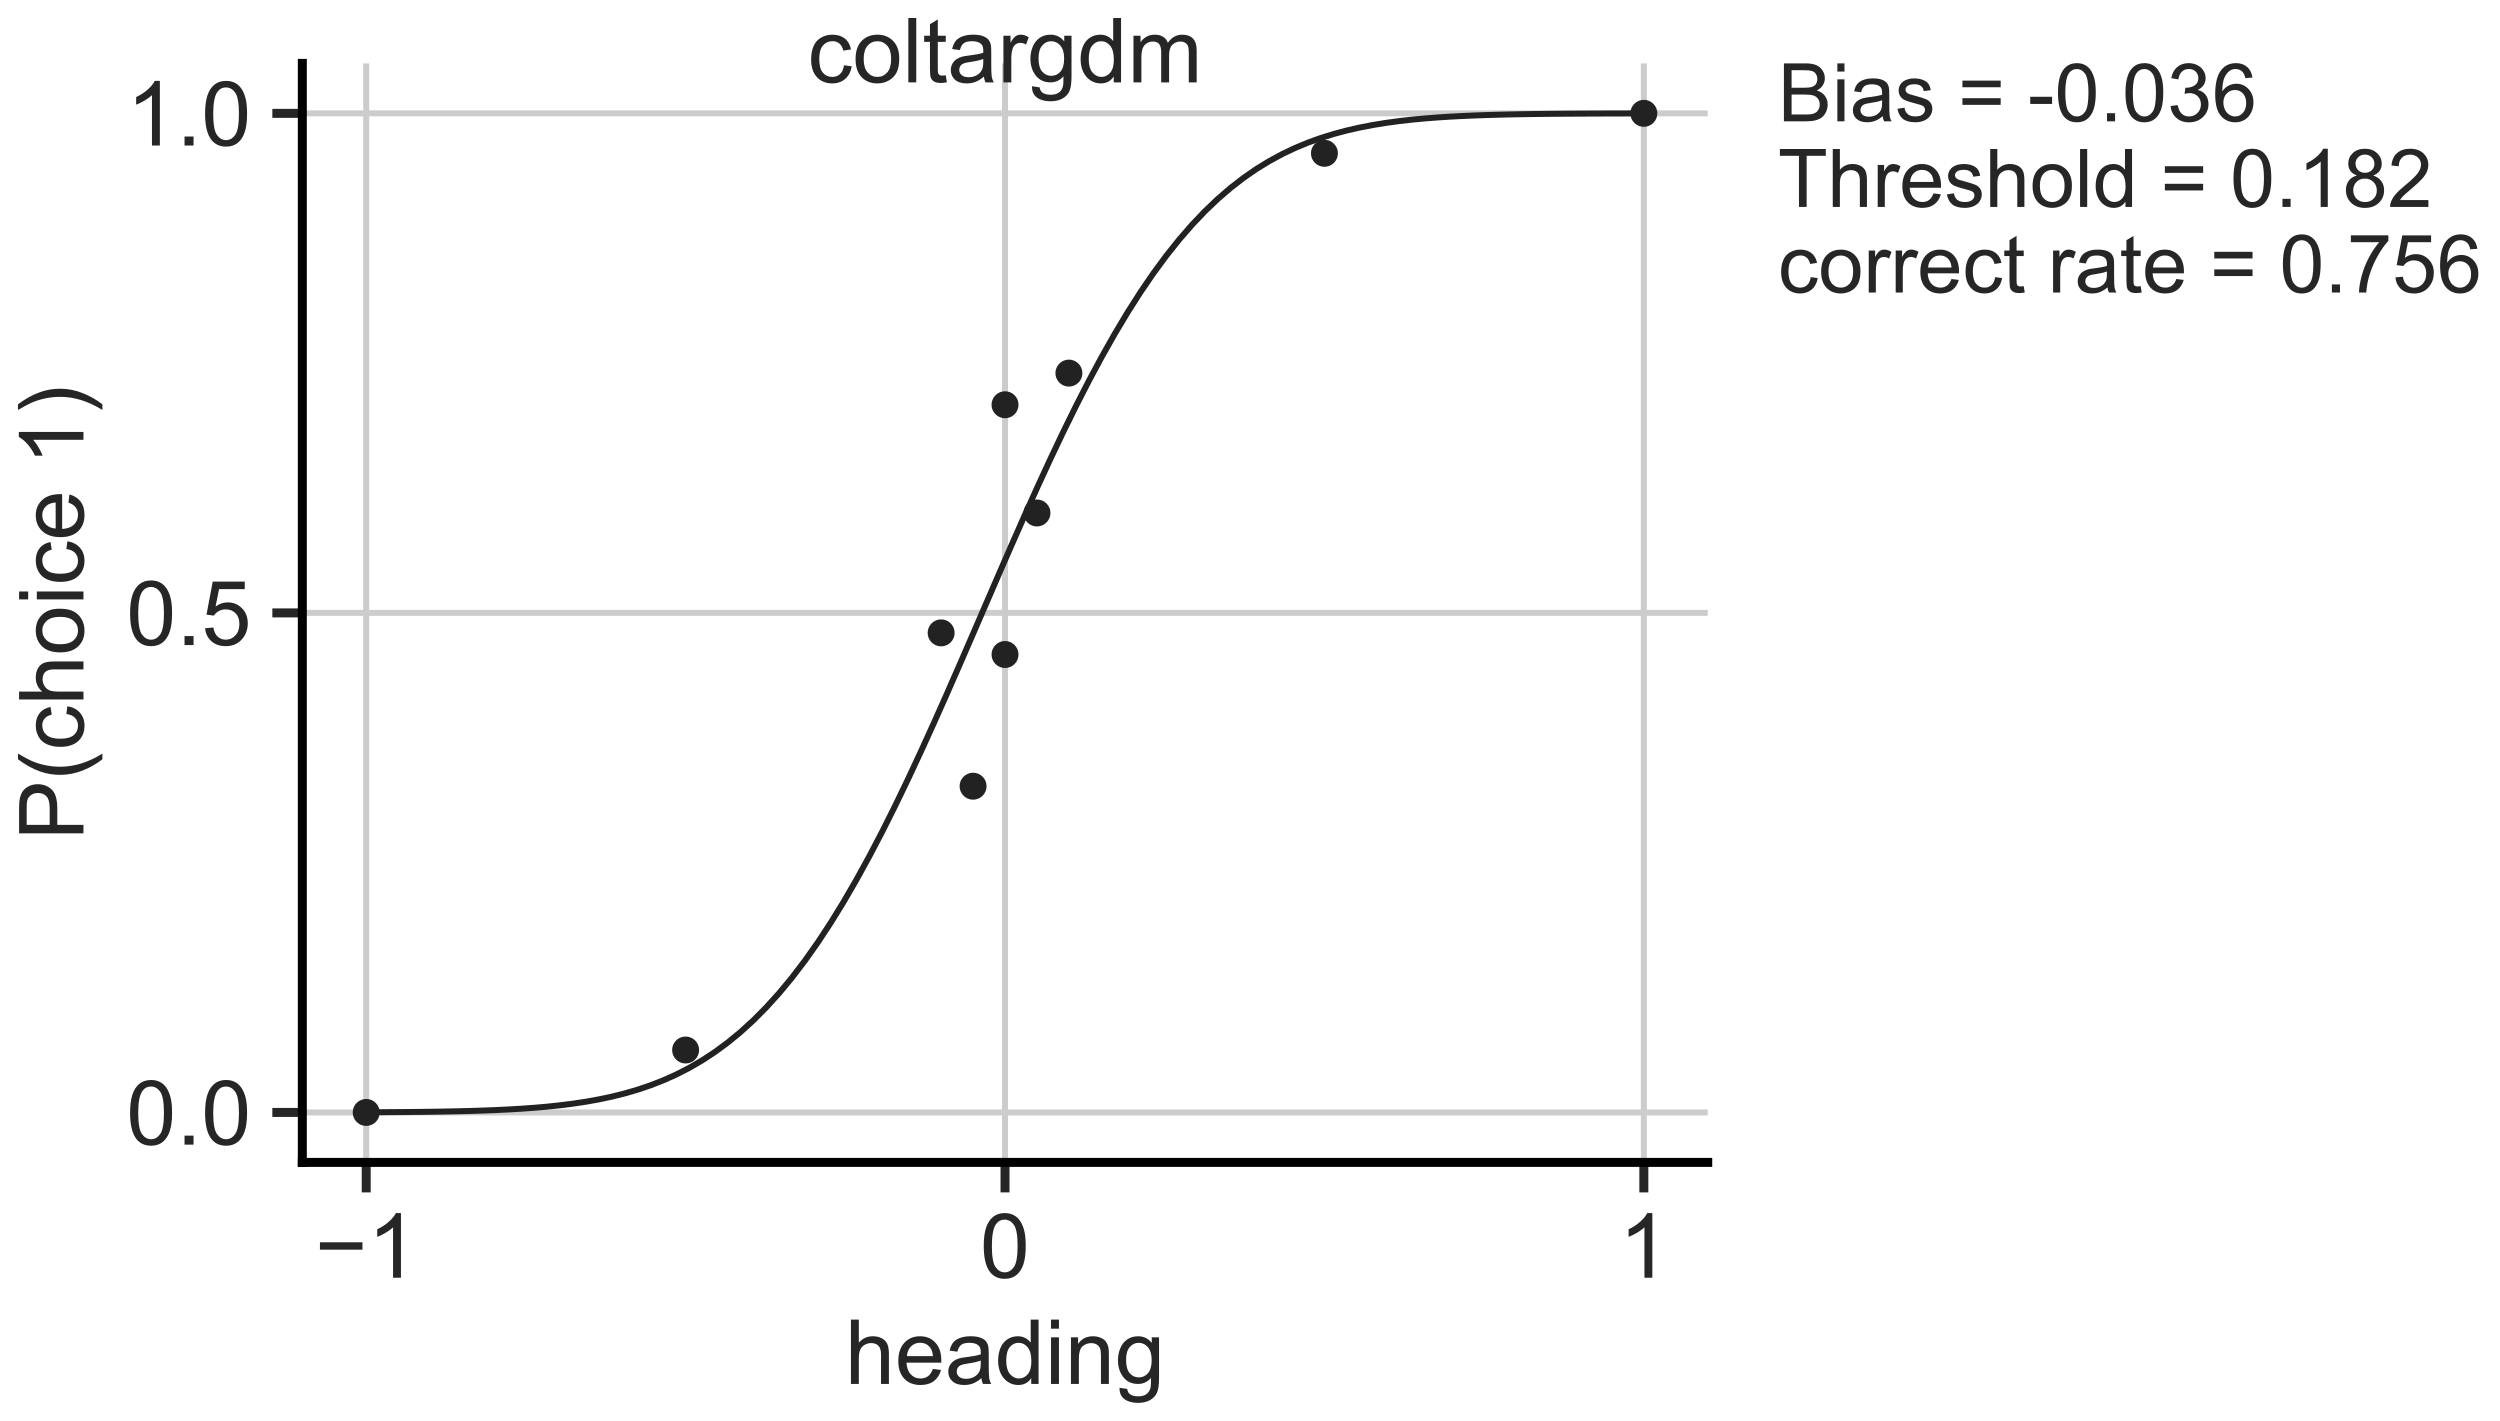
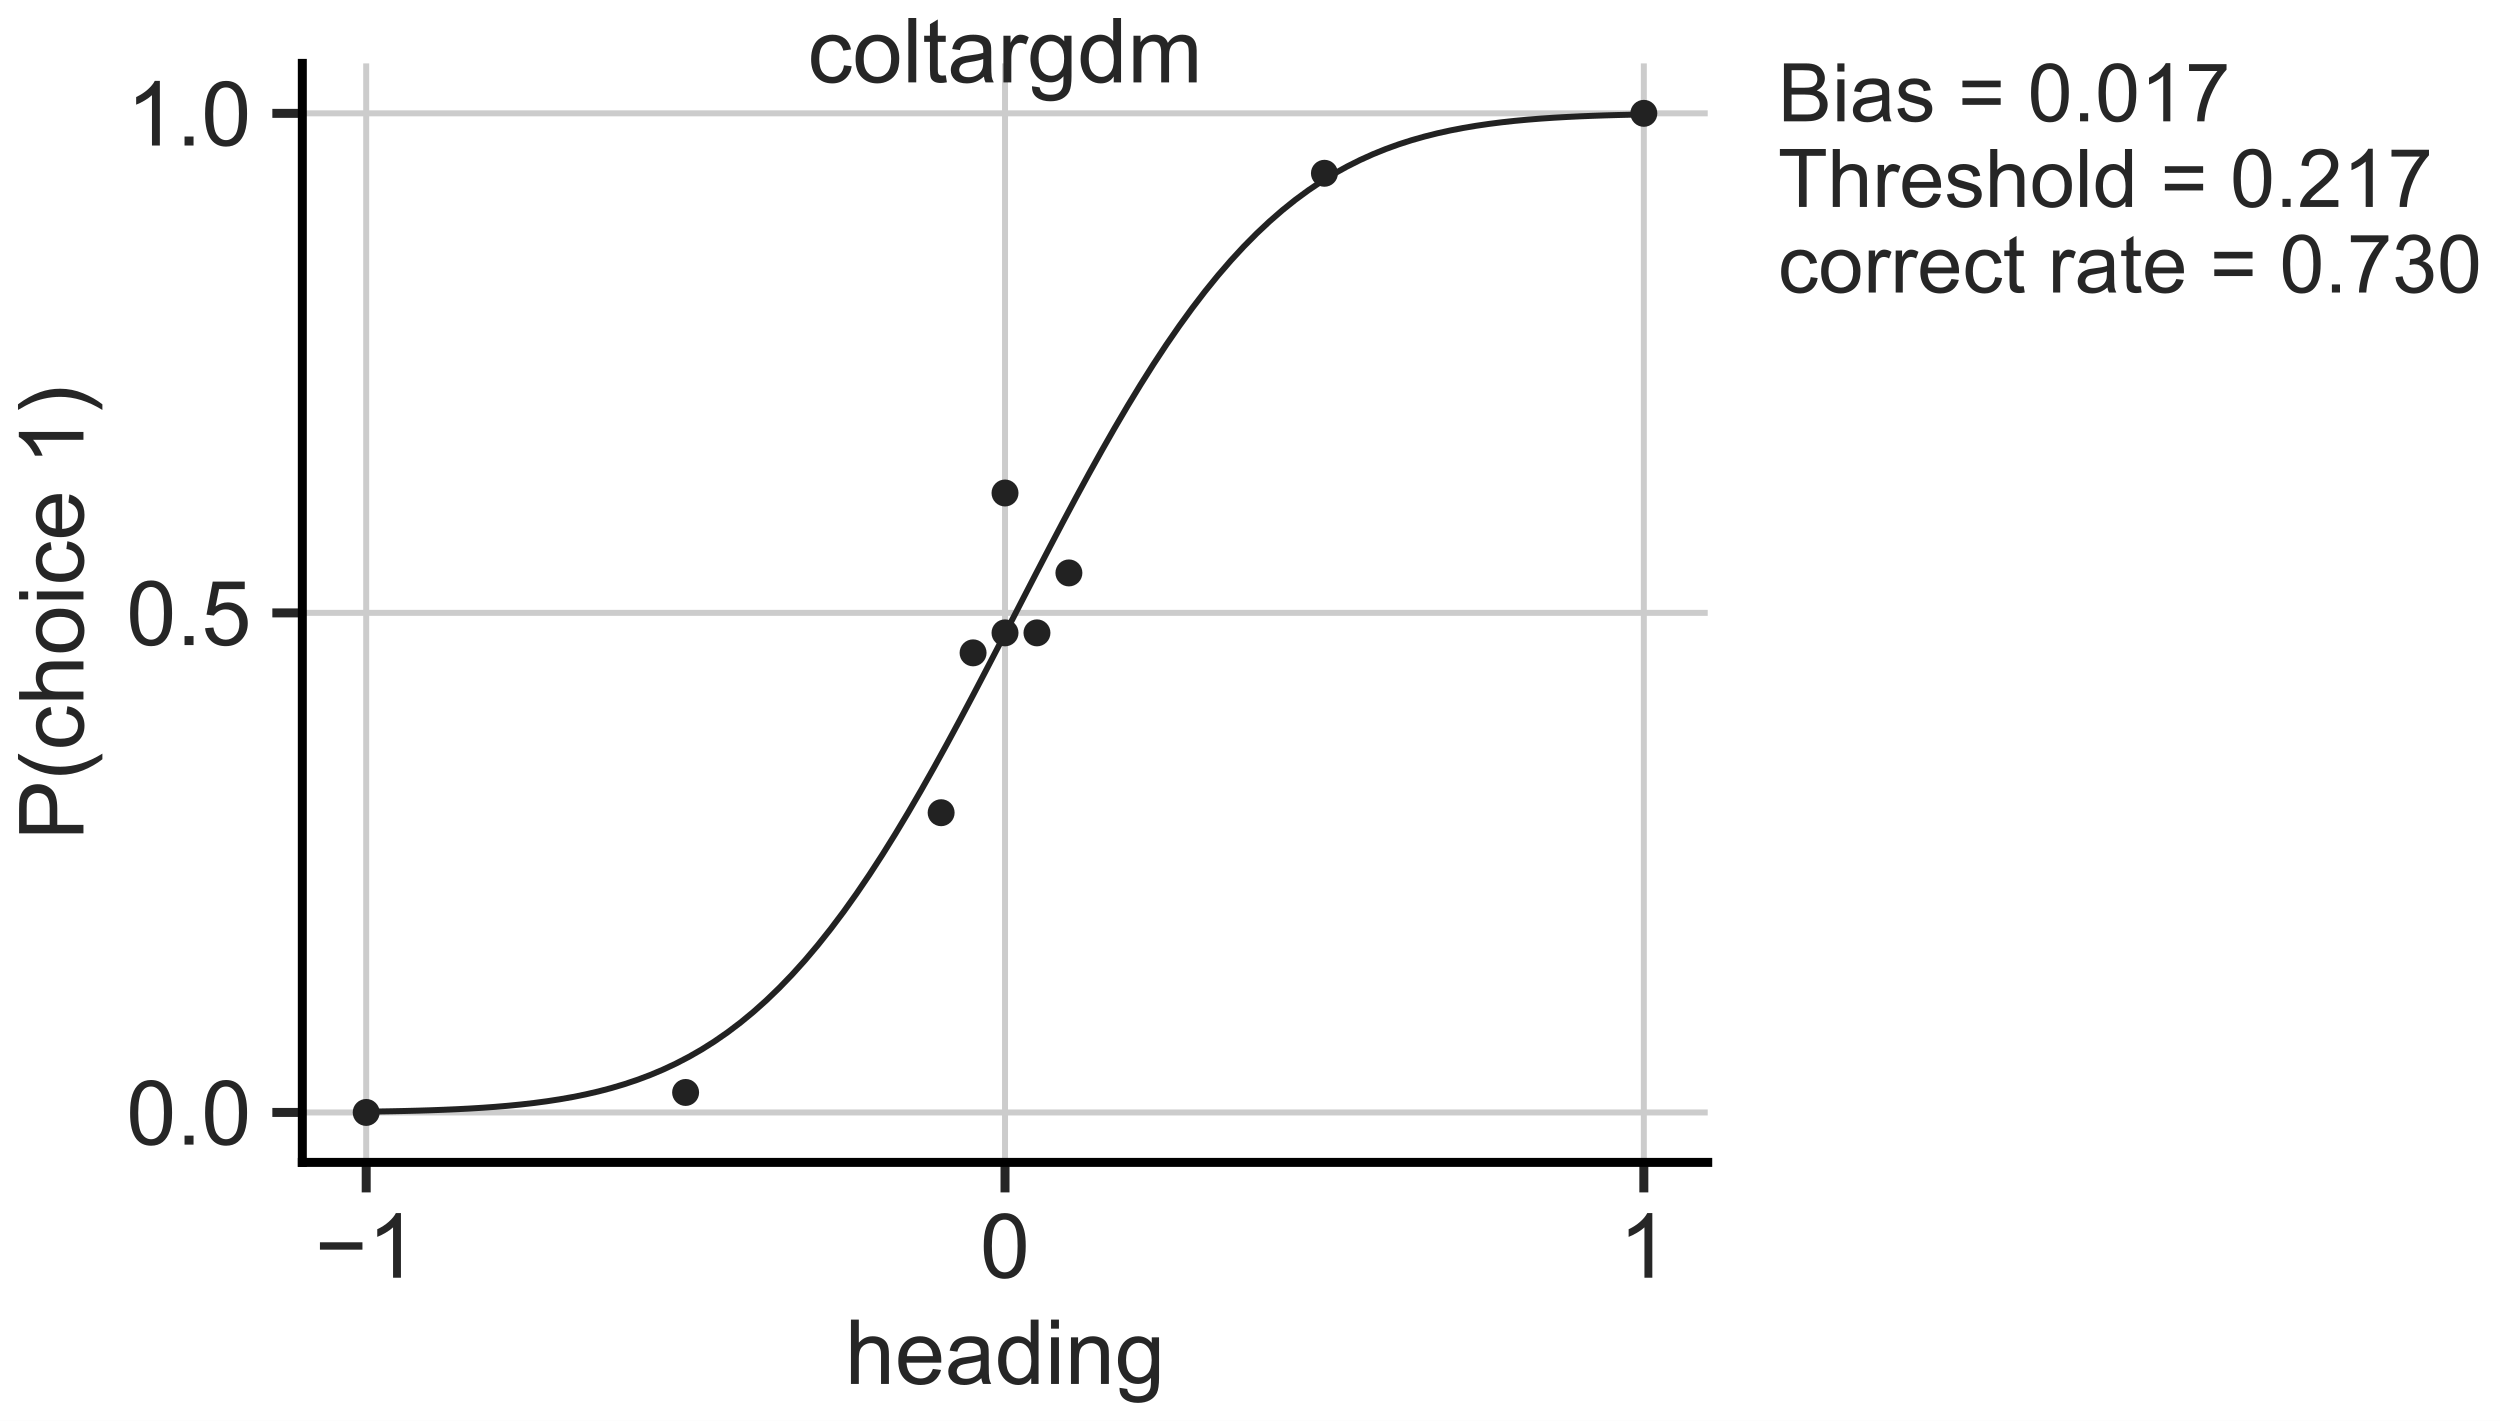
<svg xmlns="http://www.w3.org/2000/svg" xmlns:xlink="http://www.w3.org/1999/xlink" width="417pt" height="237pt" viewBox="0 0 417 237" version="1.1">
  <defs>
    <style type="text/css">*{stroke-linejoin: round; stroke-linecap: butt}</style>
  </defs>
  <g id="figure_1">
    <g id="patch_1">
      <path d="M 0 237  L 417 237  L 417 0  L 0 0  z " style="fill: #ffffff" />
    </g>
    <g id="axes_1">
      <g id="patch_2">
        <path d="M 50.427 193.888  L 284.848 193.888  L 284.848 10.573  L 50.427 10.573  L 50.427 193.888  z " style="fill: none" />
      </g>
      <g id="matplotlib.axis_1">
        <g id="xtick_1">
          <g id="line2d_1">
-             <path d="M 61.082 193.888  L 61.082 10.573  " clip-path="url(#p85d140776e)" style="fill: none; stroke: #cccccc; stroke-linecap: round" />
+             <path d="M 61.082 193.888  L 61.082 10.573  " clip-path="url(#p541f72a607)" style="fill: none; stroke: #cccccc; stroke-linecap: round" />
          </g>
          <g id="line2d_2">
            <defs>
-               <path id="m2db704f08c" d="M 0 0  L 0 5  " style="stroke: #262626; stroke-width: 1.5" />
+               <path id="m2d7d8ca127" d="M 0 0  L 0 5  " style="stroke: #262626; stroke-width: 1.5" />
            </defs>
            <g>
-               <use xlink:href="#m2db704f08c" x="61.082" y="193.888" style="fill: #262626; stroke: #262626; stroke-width: 1.5" />
+               <use xlink:href="#m2d7d8ca127" x="61.082" y="193.888" style="fill: #262626; stroke: #262626; stroke-width: 1.5" />
            </g>
          </g>
          <g id="text_1">
-             <g style="fill: #262626" transform="translate(52.53115 213.1248) scale(0.15 -0.15)">
+             <g style="fill: #262626" transform="translate(52.53114 213.1248) scale(0.15 -0.15)">
              <defs>
                <path id="ArialMT-2212" d="M 3381 1997  L 356 1997  L 356 2522  L 3381 2522  L 3381 1997  z " transform="scale(0.015625)" />
                <path id="ArialMT-31" d="M 2384 0  L 1822 0  L 1822 3584  Q 1619 3391 1289 3197  Q 959 3003 697 2906  L 697 3450  Q 1169 3672 1522 3987  Q 1875 4303 2022 4600  L 2384 4600  L 2384 0  z " transform="scale(0.015625)" />
              </defs>
              <use xlink:href="#ArialMT-2212" />
              <use xlink:href="#ArialMT-31" x="58.398" />
            </g>
          </g>
        </g>
        <g id="xtick_2">
          <g id="line2d_3">
-             <path d="M 167.638 193.888  L 167.638 10.573  " clip-path="url(#p85d140776e)" style="fill: none; stroke: #cccccc; stroke-linecap: round" />
+             <path d="M 167.637 193.888  L 167.637 10.573  " clip-path="url(#p541f72a607)" style="fill: none; stroke: #cccccc; stroke-linecap: round" />
          </g>
          <g id="line2d_4">
            <g>
-               <use xlink:href="#m2db704f08c" x="167.638" y="193.888" style="fill: #262626; stroke: #262626; stroke-width: 1.5" />
+               <use xlink:href="#m2d7d8ca127" x="167.637" y="193.888" style="fill: #262626; stroke: #262626; stroke-width: 1.5" />
            </g>
          </g>
          <g id="text_2">
-             <g style="fill: #262626" transform="translate(163.4668 213.1248) scale(0.15 -0.15)">
+             <g style="fill: #262626" transform="translate(163.4667 213.1248) scale(0.15 -0.15)">
              <defs>
                <path id="ArialMT-30" d="M 266 2259  Q 266 3072 433 3567  Q 600 4063 929 4331  Q 1259 4600 1759 4600  Q 2128 4600 2406 4451  Q 2684 4303 2865 4023  Q 3047 3744 3150 3342  Q 3253 2941 3253 2259  Q 3253 1453 3087 958  Q 2922 463 2592 192  Q 2263 -78 1759 -78  Q 1097 -78 719 397  Q 266 969 266 2259  z M 844 2259  Q 844 1131 1108 757  Q 1372 384 1759 384  Q 2147 384 2411 759  Q 2675 1134 2675 2259  Q 2675 3391 2411 3762  Q 2147 4134 1753 4134  Q 1366 4134 1134 3806  Q 844 3388 844 2259  z " transform="scale(0.015625)" />
              </defs>
              <use xlink:href="#ArialMT-30" />
            </g>
          </g>
        </g>
        <g id="xtick_3">
          <g id="line2d_5">
-             <path d="M 274.193 193.888  L 274.193 10.573  " clip-path="url(#p85d140776e)" style="fill: none; stroke: #cccccc; stroke-linecap: round" />
+             <path d="M 274.192 193.888  L 274.192 10.573  " clip-path="url(#p541f72a607)" style="fill: none; stroke: #cccccc; stroke-linecap: round" />
          </g>
          <g id="line2d_6">
            <g>
-               <use xlink:href="#m2db704f08c" x="274.193" y="193.888" style="fill: #262626; stroke: #262626; stroke-width: 1.5" />
+               <use xlink:href="#m2d7d8ca127" x="274.192" y="193.888" style="fill: #262626; stroke: #262626; stroke-width: 1.5" />
            </g>
          </g>
          <g id="text_3">
-             <g style="fill: #262626" transform="translate(270.022 213.1248) scale(0.15 -0.15)">
+             <g style="fill: #262626" transform="translate(270.0217 213.1248) scale(0.15 -0.15)">
              <use xlink:href="#ArialMT-31" />
            </g>
          </g>
        </g>
        <g id="text_4">
-           <g style="fill: #262626" transform="translate(140.9469 230.8427) scale(0.15 -0.15)">
+           <g style="fill: #262626" transform="translate(140.9467 230.8427) scale(0.15 -0.15)">
            <defs>
              <path id="ArialMT-68" d="M 422 0  L 422 4581  L 984 4581  L 984 2938  Q 1378 3394 1978 3394  Q 2347 3394 2619 3248  Q 2891 3103 3008 2847  Q 3125 2591 3125 2103  L 3125 0  L 2563 0  L 2563 2103  Q 2563 2525 2380 2717  Q 2197 2909 1863 2909  Q 1613 2909 1392 2779  Q 1172 2650 1078 2428  Q 984 2206 984 1816  L 984 0  L 422 0  z " transform="scale(0.015625)" />
              <path id="ArialMT-65" d="M 2694 1069  L 3275 997  Q 3138 488 2766 206  Q 2394 -75 1816 -75  Q 1088 -75 661 373  Q 234 822 234 1631  Q 234 2469 665 2931  Q 1097 3394 1784 3394  Q 2450 3394 2872 2941  Q 3294 2488 3294 1666  Q 3294 1616 3291 1516  L 816 1516  Q 847 969 1125 678  Q 1403 388 1819 388  Q 2128 388 2347 550  Q 2566 713 2694 1069  z M 847 1978  L 2700 1978  Q 2663 2397 2488 2606  Q 2219 2931 1791 2931  Q 1403 2931 1139 2672  Q 875 2413 847 1978  z " transform="scale(0.015625)" />
              <path id="ArialMT-61" d="M 2588 409  Q 2275 144 1986 34  Q 1697 -75 1366 -75  Q 819 -75 525 192  Q 231 459 231 875  Q 231 1119 342 1320  Q 453 1522 633 1644  Q 813 1766 1038 1828  Q 1203 1872 1538 1913  Q 2219 1994 2541 2106  Q 2544 2222 2544 2253  Q 2544 2597 2384 2738  Q 2169 2928 1744 2928  Q 1347 2928 1158 2789  Q 969 2650 878 2297  L 328 2372  Q 403 2725 575 2942  Q 747 3159 1072 3276  Q 1397 3394 1825 3394  Q 2250 3394 2515 3294  Q 2781 3194 2906 3042  Q 3031 2891 3081 2659  Q 3109 2516 3109 2141  L 3109 1391  Q 3109 606 3145 398  Q 3181 191 3288 0  L 2700 0  Q 2613 175 2588 409  z M 2541 1666  Q 2234 1541 1622 1453  Q 1275 1403 1131 1340  Q 988 1278 909 1158  Q 831 1038 831 891  Q 831 666 1001 516  Q 1172 366 1500 366  Q 1825 366 2078 508  Q 2331 650 2450 897  Q 2541 1088 2541 1459  L 2541 1666  z " transform="scale(0.015625)" />
              <path id="ArialMT-64" d="M 2575 0  L 2575 419  Q 2259 -75 1647 -75  Q 1250 -75 917 144  Q 584 363 401 755  Q 219 1147 219 1656  Q 219 2153 384 2558  Q 550 2963 881 3178  Q 1213 3394 1622 3394  Q 1922 3394 2156 3267  Q 2391 3141 2538 2938  L 2538 4581  L 3097 4581  L 3097 0  L 2575 0  z M 797 1656  Q 797 1019 1065 703  Q 1334 388 1700 388  Q 2069 388 2326 689  Q 2584 991 2584 1609  Q 2584 2291 2321 2609  Q 2059 2928 1675 2928  Q 1300 2928 1048 2622  Q 797 2316 797 1656  z " transform="scale(0.015625)" />
              <path id="ArialMT-69" d="M 425 3934  L 425 4581  L 988 4581  L 988 3934  L 425 3934  z M 425 0  L 425 3319  L 988 3319  L 988 0  L 425 0  z " transform="scale(0.015625)" />
              <path id="ArialMT-6e" d="M 422 0  L 422 3319  L 928 3319  L 928 2847  Q 1294 3394 1984 3394  Q 2284 3394 2536 3286  Q 2788 3178 2913 3003  Q 3038 2828 3088 2588  Q 3119 2431 3119 2041  L 3119 0  L 2556 0  L 2556 2019  Q 2556 2363 2490 2533  Q 2425 2703 2258 2804  Q 2091 2906 1866 2906  Q 1506 2906 1245 2678  Q 984 2450 984 1813  L 984 0  L 422 0  z " transform="scale(0.015625)" />
              <path id="ArialMT-67" d="M 319 -275  L 866 -356  Q 900 -609 1056 -725  Q 1266 -881 1628 -881  Q 2019 -881 2231 -725  Q 2444 -569 2519 -288  Q 2563 -116 2559 434  Q 2191 0 1641 0  Q 956 0 581 494  Q 206 988 206 1678  Q 206 2153 378 2554  Q 550 2956 876 3175  Q 1203 3394 1644 3394  Q 2231 3394 2613 2919  L 2613 3319  L 3131 3319  L 3131 450  Q 3131 -325 2973 -648  Q 2816 -972 2473 -1159  Q 2131 -1347 1631 -1347  Q 1038 -1347 672 -1080  Q 306 -813 319 -275  z M 784 1719  Q 784 1066 1043 766  Q 1303 466 1694 466  Q 2081 466 2343 764  Q 2606 1063 2606 1700  Q 2606 2309 2336 2618  Q 2066 2928 1684 2928  Q 1309 2928 1046 2623  Q 784 2319 784 1719  z " transform="scale(0.015625)" />
            </defs>
            <use xlink:href="#ArialMT-68" />
            <use xlink:href="#ArialMT-65" x="55.615" />
            <use xlink:href="#ArialMT-61" x="111.23" />
            <use xlink:href="#ArialMT-64" x="166.846" />
            <use xlink:href="#ArialMT-69" x="222.461" />
            <use xlink:href="#ArialMT-6e" x="244.678" />
            <use xlink:href="#ArialMT-67" x="300.293" />
          </g>
        </g>
      </g>
      <g id="matplotlib.axis_2">
        <g id="ytick_1">
          <g id="line2d_7">
-             <path d="M 50.427 185.556  L 284.848 185.556  " clip-path="url(#p85d140776e)" style="fill: none; stroke: #cccccc; stroke-linecap: round" />
+             <path d="M 50.427 185.556  L 284.848 185.556  " clip-path="url(#p541f72a607)" style="fill: none; stroke: #cccccc; stroke-linecap: round" />
          </g>
          <g id="line2d_8">
            <defs>
-               <path id="mde2a377a63" d="M 0 0  L -5 0  " style="stroke: #262626; stroke-width: 1.5" />
+               <path id="m34ef6a1a12" d="M 0 0  L -5 0  " style="stroke: #262626; stroke-width: 1.5" />
            </defs>
            <g>
-               <use xlink:href="#mde2a377a63" x="50.427" y="185.556" style="fill: #262626; stroke: #262626; stroke-width: 1.5" />
+               <use xlink:href="#m34ef6a1a12" x="50.427" y="185.556" style="fill: #262626; stroke: #262626; stroke-width: 1.5" />
            </g>
          </g>
          <g id="text_5">
            <g style="fill: #262626" transform="translate(21.0768 190.9239) scale(0.15 -0.15)">
              <defs>
                <path id="ArialMT-2e" d="M 581 0  L 581 641  L 1222 641  L 1222 0  L 581 0  z " transform="scale(0.015625)" />
              </defs>
              <use xlink:href="#ArialMT-30" />
              <use xlink:href="#ArialMT-2e" x="55.615" />
              <use xlink:href="#ArialMT-30" x="83.398" />
            </g>
          </g>
        </g>
        <g id="ytick_2">
          <g id="line2d_9">
-             <path d="M 50.427 102.23  L 284.848 102.23  " clip-path="url(#p85d140776e)" style="fill: none; stroke: #cccccc; stroke-linecap: round" />
+             <path d="M 50.427 102.23  L 284.848 102.23  " clip-path="url(#p541f72a607)" style="fill: none; stroke: #cccccc; stroke-linecap: round" />
          </g>
          <g id="line2d_10">
            <g>
-               <use xlink:href="#mde2a377a63" x="50.427" y="102.23" style="fill: #262626; stroke: #262626; stroke-width: 1.5" />
+               <use xlink:href="#m34ef6a1a12" x="50.427" y="102.23" style="fill: #262626; stroke: #262626; stroke-width: 1.5" />
            </g>
          </g>
          <g id="text_6">
            <g style="fill: #262626" transform="translate(21.0768 107.5988) scale(0.15 -0.15)">
              <defs>
                <path id="ArialMT-35" d="M 266 1200  L 856 1250  Q 922 819 1161 601  Q 1400 384 1738 384  Q 2144 384 2425 690  Q 2706 997 2706 1503  Q 2706 1984 2436 2262  Q 2166 2541 1728 2541  Q 1456 2541 1237 2417  Q 1019 2294 894 2097  L 366 2166  L 809 4519  L 3088 4519  L 3088 3981  L 1259 3981  L 1013 2750  Q 1425 3038 1878 3038  Q 2478 3038 2890 2622  Q 3303 2206 3303 1553  Q 3303 931 2941 478  Q 2500 -78 1738 -78  Q 1113 -78 717 272  Q 322 622 266 1200  z " transform="scale(0.015625)" />
              </defs>
              <use xlink:href="#ArialMT-30" />
              <use xlink:href="#ArialMT-2e" x="55.615" />
              <use xlink:href="#ArialMT-35" x="83.398" />
            </g>
          </g>
        </g>
        <g id="ytick_3">
          <g id="line2d_11">
-             <path d="M 50.427 18.905  L 284.848 18.905  " clip-path="url(#p85d140776e)" style="fill: none; stroke: #cccccc; stroke-linecap: round" />
+             <path d="M 50.427 18.905  L 284.848 18.905  " clip-path="url(#p541f72a607)" style="fill: none; stroke: #cccccc; stroke-linecap: round" />
          </g>
          <g id="line2d_12">
            <g>
-               <use xlink:href="#mde2a377a63" x="50.427" y="18.905" style="fill: #262626; stroke: #262626; stroke-width: 1.5" />
+               <use xlink:href="#m34ef6a1a12" x="50.427" y="18.905" style="fill: #262626; stroke: #262626; stroke-width: 1.5" />
            </g>
          </g>
          <g id="text_7">
            <g style="fill: #262626" transform="translate(21.0768 24.27372) scale(0.15 -0.15)">
              <use xlink:href="#ArialMT-31" />
              <use xlink:href="#ArialMT-2e" x="55.615" />
              <use xlink:href="#ArialMT-30" x="83.398" />
            </g>
          </g>
        </g>
        <g id="text_8">
          <g style="fill: #262626" transform="translate(13.91977 140.1605) rotate(-90) scale(0.15 -0.15)">
            <defs>
              <path id="ArialMT-50" d="M 494 0  L 494 4581  L 2222 4581  Q 2678 4581 2919 4538  Q 3256 4481 3484 4323  Q 3713 4166 3852 3881  Q 3991 3597 3991 3256  Q 3991 2672 3619 2267  Q 3247 1863 2275 1863  L 1100 1863  L 1100 0  L 494 0  z M 1100 2403  L 2284 2403  Q 2872 2403 3119 2622  Q 3366 2841 3366 3238  Q 3366 3525 3220 3729  Q 3075 3934 2838 4000  Q 2684 4041 2272 4041  L 1100 4041  L 1100 2403  z " transform="scale(0.015625)" />
              <path id="ArialMT-28" d="M 1497 -1347  Q 1031 -759 709 28  Q 388 816 388 1659  Q 388 2403 628 3084  Q 909 3875 1497 4659  L 1900 4659  Q 1522 4009 1400 3731  Q 1209 3300 1100 2831  Q 966 2247 966 1656  Q 966 153 1900 -1347  L 1497 -1347  z " transform="scale(0.015625)" />
              <path id="ArialMT-63" d="M 2588 1216  L 3141 1144  Q 3050 572 2676 248  Q 2303 -75 1759 -75  Q 1078 -75 664 370  Q 250 816 250 1647  Q 250 2184 428 2587  Q 606 2991 970 3192  Q 1334 3394 1763 3394  Q 2303 3394 2647 3120  Q 2991 2847 3088 2344  L 2541 2259  Q 2463 2594 2264 2762  Q 2066 2931 1784 2931  Q 1359 2931 1093 2626  Q 828 2322 828 1663  Q 828 994 1084 691  Q 1341 388 1753 388  Q 2084 388 2306 591  Q 2528 794 2588 1216  z " transform="scale(0.015625)" />
              <path id="ArialMT-6f" d="M 213 1659  Q 213 2581 725 3025  Q 1153 3394 1769 3394  Q 2453 3394 2887 2945  Q 3322 2497 3322 1706  Q 3322 1066 3130 698  Q 2938 331 2570 128  Q 2203 -75 1769 -75  Q 1072 -75 642 372  Q 213 819 213 1659  z M 791 1659  Q 791 1022 1069 705  Q 1347 388 1769 388  Q 2188 388 2466 706  Q 2744 1025 2744 1678  Q 2744 2294 2464 2611  Q 2184 2928 1769 2928  Q 1347 2928 1069 2612  Q 791 2297 791 1659  z " transform="scale(0.015625)" />
              <path id="ArialMT-20" transform="scale(0.015625)" />
              <path id="ArialMT-29" d="M 791 -1347  L 388 -1347  Q 1322 153 1322 1656  Q 1322 2244 1188 2822  Q 1081 3291 891 3722  Q 769 4003 388 4659  L 791 4659  Q 1378 3875 1659 3084  Q 1900 2403 1900 1659  Q 1900 816 1576 28  Q 1253 -759 791 -1347  z " transform="scale(0.015625)" />
            </defs>
            <use xlink:href="#ArialMT-50" />
            <use xlink:href="#ArialMT-28" x="66.699" />
            <use xlink:href="#ArialMT-63" x="100" />
            <use xlink:href="#ArialMT-68" x="150" />
            <use xlink:href="#ArialMT-6f" x="205.615" />
            <use xlink:href="#ArialMT-69" x="261.23" />
            <use xlink:href="#ArialMT-63" x="283.447" />
            <use xlink:href="#ArialMT-65" x="333.447" />
            <use xlink:href="#ArialMT-20" x="389.062" />
            <use xlink:href="#ArialMT-31" x="416.846" />
            <use xlink:href="#ArialMT-29" x="472.461" />
          </g>
        </g>
      </g>
      <g id="line2d_13">
        <defs>
-           <path id="m72f74e7ae9" d="M 0 1.75  C 0.464 1.75 0.909 1.566 1.237 1.237  C 1.566 0.909 1.75 0.464 1.75 0  C 1.75 -0.464 1.566 -0.909 1.237 -1.237  C 0.909 -1.566 0.464 -1.75 0 -1.75  C -0.464 -1.75 -0.909 -1.566 -1.237 -1.237  C -1.566 -0.909 -1.75 -0.464 -1.75 0  C -1.75 0.464 -1.566 0.909 -1.237 1.237  C -0.909 1.566 -0.464 1.75 0 1.75  z " style="stroke: #222222" />
+           <path id="md1feb3b01d" d="M 0 1.75  C 0.464 1.75 0.909 1.566 1.237 1.237  C 1.566 0.909 1.75 0.464 1.75 0  C 1.75 -0.464 1.566 -0.909 1.237 -1.237  C 0.909 -1.566 0.464 -1.75 0 -1.75  C -0.464 -1.75 -0.909 -1.566 -1.237 -1.237  C -1.566 -0.909 -1.75 -0.464 -1.75 0  C -1.75 0.464 -1.566 0.909 -1.237 1.237  C -0.909 1.566 -0.464 1.75 0 1.75  z " style="stroke: #222222" />
        </defs>
-         <g clip-path="url(#p85d140776e)">
-           <use xlink:href="#m72f74e7ae9" x="61.082" y="185.556" style="fill: #222222; stroke: #222222" />
-           <use xlink:href="#m72f74e7ae9" x="274.193" y="18.905" style="fill: #222222; stroke: #222222" />
-           <use xlink:href="#m72f74e7ae9" x="114.36" y="175.14" style="fill: #222222; stroke: #222222" />
-           <use xlink:href="#m72f74e7ae9" x="220.915" y="25.571" style="fill: #222222; stroke: #222222" />
-           <use xlink:href="#m72f74e7ae9" x="156.982" y="105.563" style="fill: #222222; stroke: #222222" />
-           <use xlink:href="#m72f74e7ae9" x="178.293" y="62.234" style="fill: #222222; stroke: #222222" />
-           <use xlink:href="#m72f74e7ae9" x="162.31" y="131.139" style="fill: #222222; stroke: #222222" />
-           <use xlink:href="#m72f74e7ae9" x="172.965" y="85.565" style="fill: #222222; stroke: #222222" />
-           <use xlink:href="#m72f74e7ae9" x="167.638" y="109.174" style="fill: #222222; stroke: #222222" />
-           <use xlink:href="#m72f74e7ae9" x="167.638" y="67.512" style="fill: #222222; stroke: #222222" />
+         <g clip-path="url(#p541f72a607)">
+           <use xlink:href="#md1feb3b01d" x="61.082" y="185.556" style="fill: #222222; stroke: #222222" />
+           <use xlink:href="#md1feb3b01d" x="274.192" y="18.905" style="fill: #222222; stroke: #222222" />
+           <use xlink:href="#md1feb3b01d" x="114.36" y="182.223" style="fill: #222222; stroke: #222222" />
+           <use xlink:href="#md1feb3b01d" x="220.915" y="28.904" style="fill: #222222; stroke: #222222" />
+           <use xlink:href="#md1feb3b01d" x="156.982" y="135.56" style="fill: #222222; stroke: #222222" />
+           <use xlink:href="#md1feb3b01d" x="178.293" y="95.564" style="fill: #222222; stroke: #222222" />
+           <use xlink:href="#md1feb3b01d" x="162.31" y="108.896" style="fill: #222222; stroke: #222222" />
+           <use xlink:href="#md1feb3b01d" x="172.965" y="105.563" style="fill: #222222; stroke: #222222" />
+           <use xlink:href="#md1feb3b01d" x="167.637" y="105.563" style="fill: #222222; stroke: #222222" />
+           <use xlink:href="#md1feb3b01d" x="167.637" y="82.232" style="fill: #222222; stroke: #222222" />
        </g>
      </g>
      <g id="line2d_14">
-         <path d="M 61.082 185.526  L 63.235 185.517  L 65.388 185.504  L 67.54 185.488  L 69.693 185.467  L 71.845 185.441  L 73.998 185.407  L 76.151 185.365  L 78.303 185.312  L 80.456 185.245  L 82.609 185.162  L 84.761 185.06  L 86.914 184.934  L 89.067 184.78  L 91.219 184.594  L 93.372 184.368  L 95.524 184.097  L 97.677 183.774  L 99.83 183.389  L 101.982 182.935  L 104.135 182.401  L 106.288 181.778  L 108.44 181.054  L 110.593 180.217  L 112.745 179.257  L 114.898 178.159  L 117.051 176.912  L 119.203 175.504  L 121.356 173.923  L 123.509 172.156  L 125.661 170.194  L 127.814 168.027  L 129.966 165.647  L 132.119 163.047  L 134.272 160.224  L 136.424 157.175  L 138.577 153.901  L 140.73 150.404  L 142.882 146.69  L 145.035 142.768  L 147.188 138.65  L 149.34 134.35  L 151.493 129.884  L 153.645 125.272  L 155.798 120.537  L 157.951 115.702  L 160.103 110.792  L 162.256 105.835  L 164.409 100.857  L 166.561 95.888  L 168.714 90.953  L 170.866 86.082  L 173.019 81.298  L 175.172 76.629  L 177.324 72.095  L 179.477 67.718  L 181.63 63.516  L 183.782 59.504  L 185.935 55.696  L 188.087 52.101  L 190.24 48.726  L 192.393 45.576  L 194.545 42.652  L 196.698 39.952  L 198.851 37.475  L 201.003 35.213  L 203.156 33.16  L 205.309 31.307  L 207.461 29.644  L 209.614 28.159  L 211.766 26.842  L 213.919 25.679  L 216.072 24.658  L 218.224 23.768  L 220.377 22.995  L 222.53 22.327  L 224.682 21.755  L 226.835 21.266  L 228.987 20.852  L 231.14 20.502  L 233.293 20.208  L 235.445 19.963  L 237.598 19.76  L 239.751 19.592  L 241.903 19.454  L 244.056 19.342  L 246.209 19.251  L 248.361 19.177  L 250.514 19.118  L 252.666 19.071  L 254.819 19.034  L 256.972 19.005  L 259.124 18.981  L 261.277 18.963  L 263.43 18.949  L 265.582 18.939  L 267.735 18.93  L 269.887 18.924  L 272.04 18.919  L 274.193 18.916  " clip-path="url(#p85d140776e)" style="fill: none; stroke: #222222; stroke-linecap: round" />
+         <path d="M 61.082 185.426  L 63.235 185.395  L 65.388 185.357  L 67.54 185.312  L 69.693 185.257  L 71.845 185.191  L 73.998 185.112  L 76.151 185.018  L 78.303 184.907  L 80.456 184.775  L 82.609 184.62  L 84.761 184.438  L 86.914 184.225  L 89.066 183.978  L 91.219 183.692  L 93.372 183.361  L 95.524 182.98  L 97.677 182.545  L 99.83 182.048  L 101.982 181.483  L 104.135 180.844  L 106.287 180.123  L 108.44 179.314  L 110.593 178.409  L 112.745 177.401  L 114.898 176.283  L 117.051 175.047  L 119.203 173.686  L 121.356 172.193  L 123.508 170.563  L 125.661 168.789  L 127.814 166.868  L 129.966 164.793  L 132.119 162.563  L 134.272 160.175  L 136.424 157.627  L 138.577 154.921  L 140.73 152.057  L 142.882 149.038  L 145.035 145.868  L 147.187 142.553  L 149.34 139.1  L 151.493 135.517  L 153.645 131.815  L 155.798 128.004  L 157.951 124.096  L 160.103 120.105  L 162.256 116.045  L 164.408 111.931  L 166.561 107.78  L 168.714 103.606  L 170.866 99.427  L 173.019 95.259  L 175.172 91.119  L 177.324 87.022  L 179.477 82.984  L 181.629 79.02  L 183.782 75.144  L 185.935 71.368  L 188.087 67.705  L 190.24 64.166  L 192.393 60.759  L 194.545 57.493  L 196.698 54.375  L 198.85 51.408  L 201.003 48.597  L 203.156 45.945  L 205.308 43.452  L 207.461 41.118  L 209.614 38.942  L 211.766 36.92  L 213.919 35.049  L 216.071 33.325  L 218.224 31.743  L 220.377 30.296  L 222.529 28.978  L 224.682 27.783  L 226.835 26.703  L 228.987 25.731  L 231.14 24.86  L 233.292 24.082  L 235.445 23.39  L 237.598 22.777  L 239.75 22.236  L 241.903 21.761  L 244.056 21.345  L 246.208 20.982  L 248.361 20.667  L 250.514 20.394  L 252.666 20.159  L 254.819 19.958  L 256.971 19.785  L 259.124 19.638  L 261.277 19.514  L 263.429 19.409  L 265.582 19.32  L 267.735 19.246  L 269.887 19.184  L 272.04 19.132  L 274.192 19.09  " clip-path="url(#p541f72a607)" style="fill: none; stroke: #222222; stroke-linecap: round" />
      </g>
      <g id="patch_3">
        <path d="M 50.427 193.888  L 50.427 10.573  " style="fill: none; stroke: #000000; stroke-width: 1.5; stroke-linejoin: miter; stroke-linecap: square" />
      </g>
      <g id="patch_4">
        <path d="M 50.427 193.888  L 284.848 193.888  " style="fill: none; stroke: #000000; stroke-width: 1.5; stroke-linejoin: miter; stroke-linecap: square" />
      </g>
      <g id="text_9">
        <g id="patch_5">
          <path d="M 292.519 55.527  L 418.05 55.527  L 418.05 6.523  L 292.519 6.523  z " style="fill: #ffffff; opacity: 0.7" />
        </g>
-         <g style="fill: #262626" transform="translate(296.5693 20.2359) scale(0.135 -0.135)">
+         <g style="fill: #262626" transform="translate(296.569 20.2359) scale(0.135 -0.135)">
          <defs>
            <path id="ArialMT-42" d="M 469 0  L 469 4581  L 2188 4581  Q 2713 4581 3030 4442  Q 3347 4303 3526 4014  Q 3706 3725 3706 3409  Q 3706 3116 3547 2856  Q 3388 2597 3066 2438  Q 3481 2316 3704 2022  Q 3928 1728 3928 1328  Q 3928 1006 3792 729  Q 3656 453 3456 303  Q 3256 153 2954 76  Q 2653 0 2216 0  L 469 0  z M 1075 2656  L 2066 2656  Q 2469 2656 2644 2709  Q 2875 2778 2992 2937  Q 3109 3097 3109 3338  Q 3109 3566 3000 3739  Q 2891 3913 2687 3977  Q 2484 4041 1991 4041  L 1075 4041  L 1075 2656  z M 1075 541  L 2216 541  Q 2509 541 2628 563  Q 2838 600 2978 687  Q 3119 775 3209 942  Q 3300 1109 3300 1328  Q 3300 1584 3169 1773  Q 3038 1963 2805 2039  Q 2572 2116 2134 2116  L 1075 2116  L 1075 541  z " transform="scale(0.015625)" />
            <path id="ArialMT-73" d="M 197 991  L 753 1078  Q 800 744 1014 566  Q 1228 388 1613 388  Q 2000 388 2187 545  Q 2375 703 2375 916  Q 2375 1106 2209 1216  Q 2094 1291 1634 1406  Q 1016 1563 777 1677  Q 538 1791 414 1992  Q 291 2194 291 2438  Q 291 2659 392 2848  Q 494 3038 669 3163  Q 800 3259 1026 3326  Q 1253 3394 1513 3394  Q 1903 3394 2198 3281  Q 2494 3169 2634 2976  Q 2775 2784 2828 2463  L 2278 2388  Q 2241 2644 2061 2787  Q 1881 2931 1553 2931  Q 1166 2931 1000 2803  Q 834 2675 834 2503  Q 834 2394 903 2306  Q 972 2216 1119 2156  Q 1203 2125 1616 2013  Q 2213 1853 2448 1751  Q 2684 1650 2818 1456  Q 2953 1263 2953 975  Q 2953 694 2789 445  Q 2625 197 2315 61  Q 2006 -75 1616 -75  Q 969 -75 630 194  Q 291 463 197 991  z " transform="scale(0.015625)" />
            <path id="ArialMT-3d" d="M 3381 2694  L 356 2694  L 356 3219  L 3381 3219  L 3381 2694  z M 3381 1303  L 356 1303  L 356 1828  L 3381 1828  L 3381 1303  z " transform="scale(0.015625)" />
-             <path id="ArialMT-2d" d="M 203 1375  L 203 1941  L 1931 1941  L 1931 1375  L 203 1375  z " transform="scale(0.015625)" />
-             <path id="ArialMT-33" d="M 269 1209  L 831 1284  Q 928 806 1161 595  Q 1394 384 1728 384  Q 2125 384 2398 659  Q 2672 934 2672 1341  Q 2672 1728 2419 1979  Q 2166 2231 1775 2231  Q 1616 2231 1378 2169  L 1441 2663  Q 1497 2656 1531 2656  Q 1891 2656 2178 2843  Q 2466 3031 2466 3422  Q 2466 3731 2256 3934  Q 2047 4138 1716 4138  Q 1388 4138 1169 3931  Q 950 3725 888 3313  L 325 3413  Q 428 3978 793 4289  Q 1159 4600 1703 4600  Q 2078 4600 2393 4439  Q 2709 4278 2876 4000  Q 3044 3722 3044 3409  Q 3044 3113 2884 2869  Q 2725 2625 2413 2481  Q 2819 2388 3044 2092  Q 3269 1797 3269 1353  Q 3269 753 2831 336  Q 2394 -81 1725 -81  Q 1122 -81 723 278  Q 325 638 269 1209  z " transform="scale(0.015625)" />
-             <path id="ArialMT-36" d="M 3184 3459  L 2625 3416  Q 2550 3747 2413 3897  Q 2184 4138 1850 4138  Q 1581 4138 1378 3988  Q 1113 3794 959 3422  Q 806 3050 800 2363  Q 1003 2672 1297 2822  Q 1591 2972 1913 2972  Q 2475 2972 2870 2558  Q 3266 2144 3266 1488  Q 3266 1056 3080 686  Q 2894 316 2569 119  Q 2244 -78 1831 -78  Q 1128 -78 684 439  Q 241 956 241 2144  Q 241 3472 731 4075  Q 1159 4600 1884 4600  Q 2425 4600 2770 4297  Q 3116 3994 3184 3459  z M 888 1484  Q 888 1194 1011 928  Q 1134 663 1356 523  Q 1578 384 1822 384  Q 2178 384 2434 671  Q 2691 959 2691 1453  Q 2691 1928 2437 2201  Q 2184 2475 1800 2475  Q 1419 2475 1153 2201  Q 888 1928 888 1484  z " transform="scale(0.015625)" />
+             <path id="ArialMT-37" d="M 303 3981  L 303 4522  L 3269 4522  L 3269 4084  Q 2831 3619 2401 2847  Q 1972 2075 1738 1259  Q 1569 684 1522 0  L 944 0  Q 953 541 1156 1306  Q 1359 2072 1739 2783  Q 2119 3494 2547 3981  L 303 3981  z " transform="scale(0.015625)" />
          </defs>
          <use xlink:href="#ArialMT-42" />
          <use xlink:href="#ArialMT-69" x="66.699" />
          <use xlink:href="#ArialMT-61" x="88.916" />
          <use xlink:href="#ArialMT-73" x="144.531" />
          <use xlink:href="#ArialMT-20" x="194.531" />
          <use xlink:href="#ArialMT-3d" x="222.314" />
          <use xlink:href="#ArialMT-20" x="280.713" />
-           <use xlink:href="#ArialMT-2d" x="308.496" />
-           <use xlink:href="#ArialMT-30" x="341.797" />
-           <use xlink:href="#ArialMT-2e" x="397.412" />
-           <use xlink:href="#ArialMT-30" x="425.195" />
-           <use xlink:href="#ArialMT-33" x="480.811" />
-           <use xlink:href="#ArialMT-36" x="536.426" />
-         </g>
-         <g style="fill: #262626" transform="translate(296.5693 34.51468) scale(0.135 -0.135)">
+           <use xlink:href="#ArialMT-30" x="308.496" />
+           <use xlink:href="#ArialMT-2e" x="364.111" />
+           <use xlink:href="#ArialMT-30" x="391.895" />
+           <use xlink:href="#ArialMT-31" x="447.51" />
+           <use xlink:href="#ArialMT-37" x="503.125" />
+         </g>
+         <g style="fill: #262626" transform="translate(296.569 34.51468) scale(0.135 -0.135)">
          <defs>
            <path id="ArialMT-54" d="M 1659 0  L 1659 4041  L 150 4041  L 150 4581  L 3781 4581  L 3781 4041  L 2266 4041  L 2266 0  L 1659 0  z " transform="scale(0.015625)" />
            <path id="ArialMT-72" d="M 416 0  L 416 3319  L 922 3319  L 922 2816  Q 1116 3169 1280 3281  Q 1444 3394 1641 3394  Q 1925 3394 2219 3213  L 2025 2691  Q 1819 2813 1613 2813  Q 1428 2813 1281 2702  Q 1134 2591 1072 2394  Q 978 2094 978 1738  L 978 0  L 416 0  z " transform="scale(0.015625)" />
            <path id="ArialMT-6c" d="M 409 0  L 409 4581  L 972 4581  L 972 0  L 409 0  z " transform="scale(0.015625)" />
-             <path id="ArialMT-38" d="M 1131 2484  Q 781 2613 612 2850  Q 444 3088 444 3419  Q 444 3919 803 4259  Q 1163 4600 1759 4600  Q 2359 4600 2725 4251  Q 3091 3903 3091 3403  Q 3091 3084 2923 2848  Q 2756 2613 2416 2484  Q 2838 2347 3058 2040  Q 3278 1734 3278 1309  Q 3278 722 2862 322  Q 2447 -78 1769 -78  Q 1091 -78 675 323  Q 259 725 259 1325  Q 259 1772 486 2073  Q 713 2375 1131 2484  z M 1019 3438  Q 1019 3113 1228 2906  Q 1438 2700 1772 2700  Q 2097 2700 2305 2904  Q 2513 3109 2513 3406  Q 2513 3716 2298 3927  Q 2084 4138 1766 4138  Q 1444 4138 1231 3931  Q 1019 3725 1019 3438  z M 838 1322  Q 838 1081 952 856  Q 1066 631 1291 507  Q 1516 384 1775 384  Q 2178 384 2440 643  Q 2703 903 2703 1303  Q 2703 1709 2433 1975  Q 2163 2241 1756 2241  Q 1359 2241 1098 1978  Q 838 1716 838 1322  z " transform="scale(0.015625)" />
            <path id="ArialMT-32" d="M 3222 541  L 3222 0  L 194 0  Q 188 203 259 391  Q 375 700 629 1000  Q 884 1300 1366 1694  Q 2113 2306 2375 2664  Q 2638 3022 2638 3341  Q 2638 3675 2398 3904  Q 2159 4134 1775 4134  Q 1369 4134 1125 3890  Q 881 3647 878 3216  L 300 3275  Q 359 3922 746 4261  Q 1134 4600 1788 4600  Q 2447 4600 2831 4234  Q 3216 3869 3216 3328  Q 3216 3053 3103 2787  Q 2991 2522 2730 2228  Q 2469 1934 1863 1422  Q 1356 997 1212 845  Q 1069 694 975 541  L 3222 541  z " transform="scale(0.015625)" />
          </defs>
          <use xlink:href="#ArialMT-54" />
          <use xlink:href="#ArialMT-68" x="61.084" />
          <use xlink:href="#ArialMT-72" x="116.699" />
          <use xlink:href="#ArialMT-65" x="150" />
          <use xlink:href="#ArialMT-73" x="205.615" />
          <use xlink:href="#ArialMT-68" x="255.615" />
          <use xlink:href="#ArialMT-6f" x="311.23" />
          <use xlink:href="#ArialMT-6c" x="366.846" />
          <use xlink:href="#ArialMT-64" x="389.062" />
          <use xlink:href="#ArialMT-20" x="444.678" />
          <use xlink:href="#ArialMT-3d" x="472.461" />
          <use xlink:href="#ArialMT-20" x="530.859" />
          <use xlink:href="#ArialMT-30" x="558.643" />
          <use xlink:href="#ArialMT-2e" x="614.258" />
-           <use xlink:href="#ArialMT-31" x="642.041" />
-           <use xlink:href="#ArialMT-38" x="697.656" />
-           <use xlink:href="#ArialMT-32" x="753.271" />
-         </g>
-         <g style="fill: #262626" transform="translate(296.5693 48.79346) scale(0.135 -0.135)">
+           <use xlink:href="#ArialMT-32" x="642.041" />
+           <use xlink:href="#ArialMT-31" x="697.656" />
+           <use xlink:href="#ArialMT-37" x="753.271" />
+         </g>
+         <g style="fill: #262626" transform="translate(296.569 48.79346) scale(0.135 -0.135)">
          <defs>
            <path id="ArialMT-74" d="M 1650 503  L 1731 6  Q 1494 -44 1306 -44  Q 1000 -44 831 53  Q 663 150 594 308  Q 525 466 525 972  L 525 2881  L 113 2881  L 113 3319  L 525 3319  L 525 4141  L 1084 4478  L 1084 3319  L 1650 3319  L 1650 2881  L 1084 2881  L 1084 941  Q 1084 700 1114 631  Q 1144 563 1211 522  Q 1278 481 1403 481  Q 1497 481 1650 503  z " transform="scale(0.015625)" />
-             <path id="ArialMT-37" d="M 303 3981  L 303 4522  L 3269 4522  L 3269 4084  Q 2831 3619 2401 2847  Q 1972 2075 1738 1259  Q 1569 684 1522 0  L 944 0  Q 953 541 1156 1306  Q 1359 2072 1739 2783  Q 2119 3494 2547 3981  L 303 3981  z " transform="scale(0.015625)" />
+             <path id="ArialMT-33" d="M 269 1209  L 831 1284  Q 928 806 1161 595  Q 1394 384 1728 384  Q 2125 384 2398 659  Q 2672 934 2672 1341  Q 2672 1728 2419 1979  Q 2166 2231 1775 2231  Q 1616 2231 1378 2169  L 1441 2663  Q 1497 2656 1531 2656  Q 1891 2656 2178 2843  Q 2466 3031 2466 3422  Q 2466 3731 2256 3934  Q 2047 4138 1716 4138  Q 1388 4138 1169 3931  Q 950 3725 888 3313  L 325 3413  Q 428 3978 793 4289  Q 1159 4600 1703 4600  Q 2078 4600 2393 4439  Q 2709 4278 2876 4000  Q 3044 3722 3044 3409  Q 3044 3113 2884 2869  Q 2725 2625 2413 2481  Q 2819 2388 3044 2092  Q 3269 1797 3269 1353  Q 3269 753 2831 336  Q 2394 -81 1725 -81  Q 1122 -81 723 278  Q 325 638 269 1209  z " transform="scale(0.015625)" />
          </defs>
          <use xlink:href="#ArialMT-63" />
          <use xlink:href="#ArialMT-6f" x="50" />
          <use xlink:href="#ArialMT-72" x="105.615" />
          <use xlink:href="#ArialMT-72" x="138.916" />
          <use xlink:href="#ArialMT-65" x="172.217" />
          <use xlink:href="#ArialMT-63" x="227.832" />
          <use xlink:href="#ArialMT-74" x="277.832" />
          <use xlink:href="#ArialMT-20" x="305.615" />
          <use xlink:href="#ArialMT-72" x="333.398" />
          <use xlink:href="#ArialMT-61" x="366.699" />
          <use xlink:href="#ArialMT-74" x="422.314" />
          <use xlink:href="#ArialMT-65" x="450.098" />
          <use xlink:href="#ArialMT-20" x="505.713" />
          <use xlink:href="#ArialMT-3d" x="533.496" />
          <use xlink:href="#ArialMT-20" x="591.895" />
          <use xlink:href="#ArialMT-30" x="619.678" />
          <use xlink:href="#ArialMT-2e" x="675.293" />
          <use xlink:href="#ArialMT-37" x="703.076" />
-           <use xlink:href="#ArialMT-35" x="758.691" />
-           <use xlink:href="#ArialMT-36" x="814.307" />
+           <use xlink:href="#ArialMT-33" x="758.691" />
+           <use xlink:href="#ArialMT-30" x="814.307" />
        </g>
      </g>
      <g id="text_10">
-         <g style="fill: #262626" transform="translate(134.7102 13.73861) scale(0.15 -0.15)">
+         <g style="fill: #262626" transform="translate(134.71 13.73861) scale(0.15 -0.15)">
          <defs>
            <path id="ArialMT-6d" d="M 422 0  L 422 3319  L 925 3319  L 925 2853  Q 1081 3097 1340 3245  Q 1600 3394 1931 3394  Q 2300 3394 2536 3241  Q 2772 3088 2869 2813  Q 3263 3394 3894 3394  Q 4388 3394 4653 3120  Q 4919 2847 4919 2278  L 4919 0  L 4359 0  L 4359 2091  Q 4359 2428 4304 2576  Q 4250 2725 4106 2815  Q 3963 2906 3769 2906  Q 3419 2906 3187 2673  Q 2956 2441 2956 1928  L 2956 0  L 2394 0  L 2394 2156  Q 2394 2531 2256 2718  Q 2119 2906 1806 2906  Q 1569 2906 1367 2781  Q 1166 2656 1075 2415  Q 984 2175 984 1722  L 984 0  L 422 0  z " transform="scale(0.015625)" />
          </defs>
          <use xlink:href="#ArialMT-63" />
          <use xlink:href="#ArialMT-6f" x="50" />
          <use xlink:href="#ArialMT-6c" x="105.615" />
          <use xlink:href="#ArialMT-74" x="127.832" />
          <use xlink:href="#ArialMT-61" x="155.615" />
          <use xlink:href="#ArialMT-72" x="211.23" />
          <use xlink:href="#ArialMT-67" x="244.531" />
          <use xlink:href="#ArialMT-64" x="300.146" />
          <use xlink:href="#ArialMT-6d" x="355.762" />
        </g>
      </g>
    </g>
  </g>
  <defs>
-     <clipPath id="p85d140776e">
+     <clipPath id="p541f72a607">
      <rect x="50.427" y="10.573" width="234.421" height="183.315" />
    </clipPath>
  </defs>
</svg>
